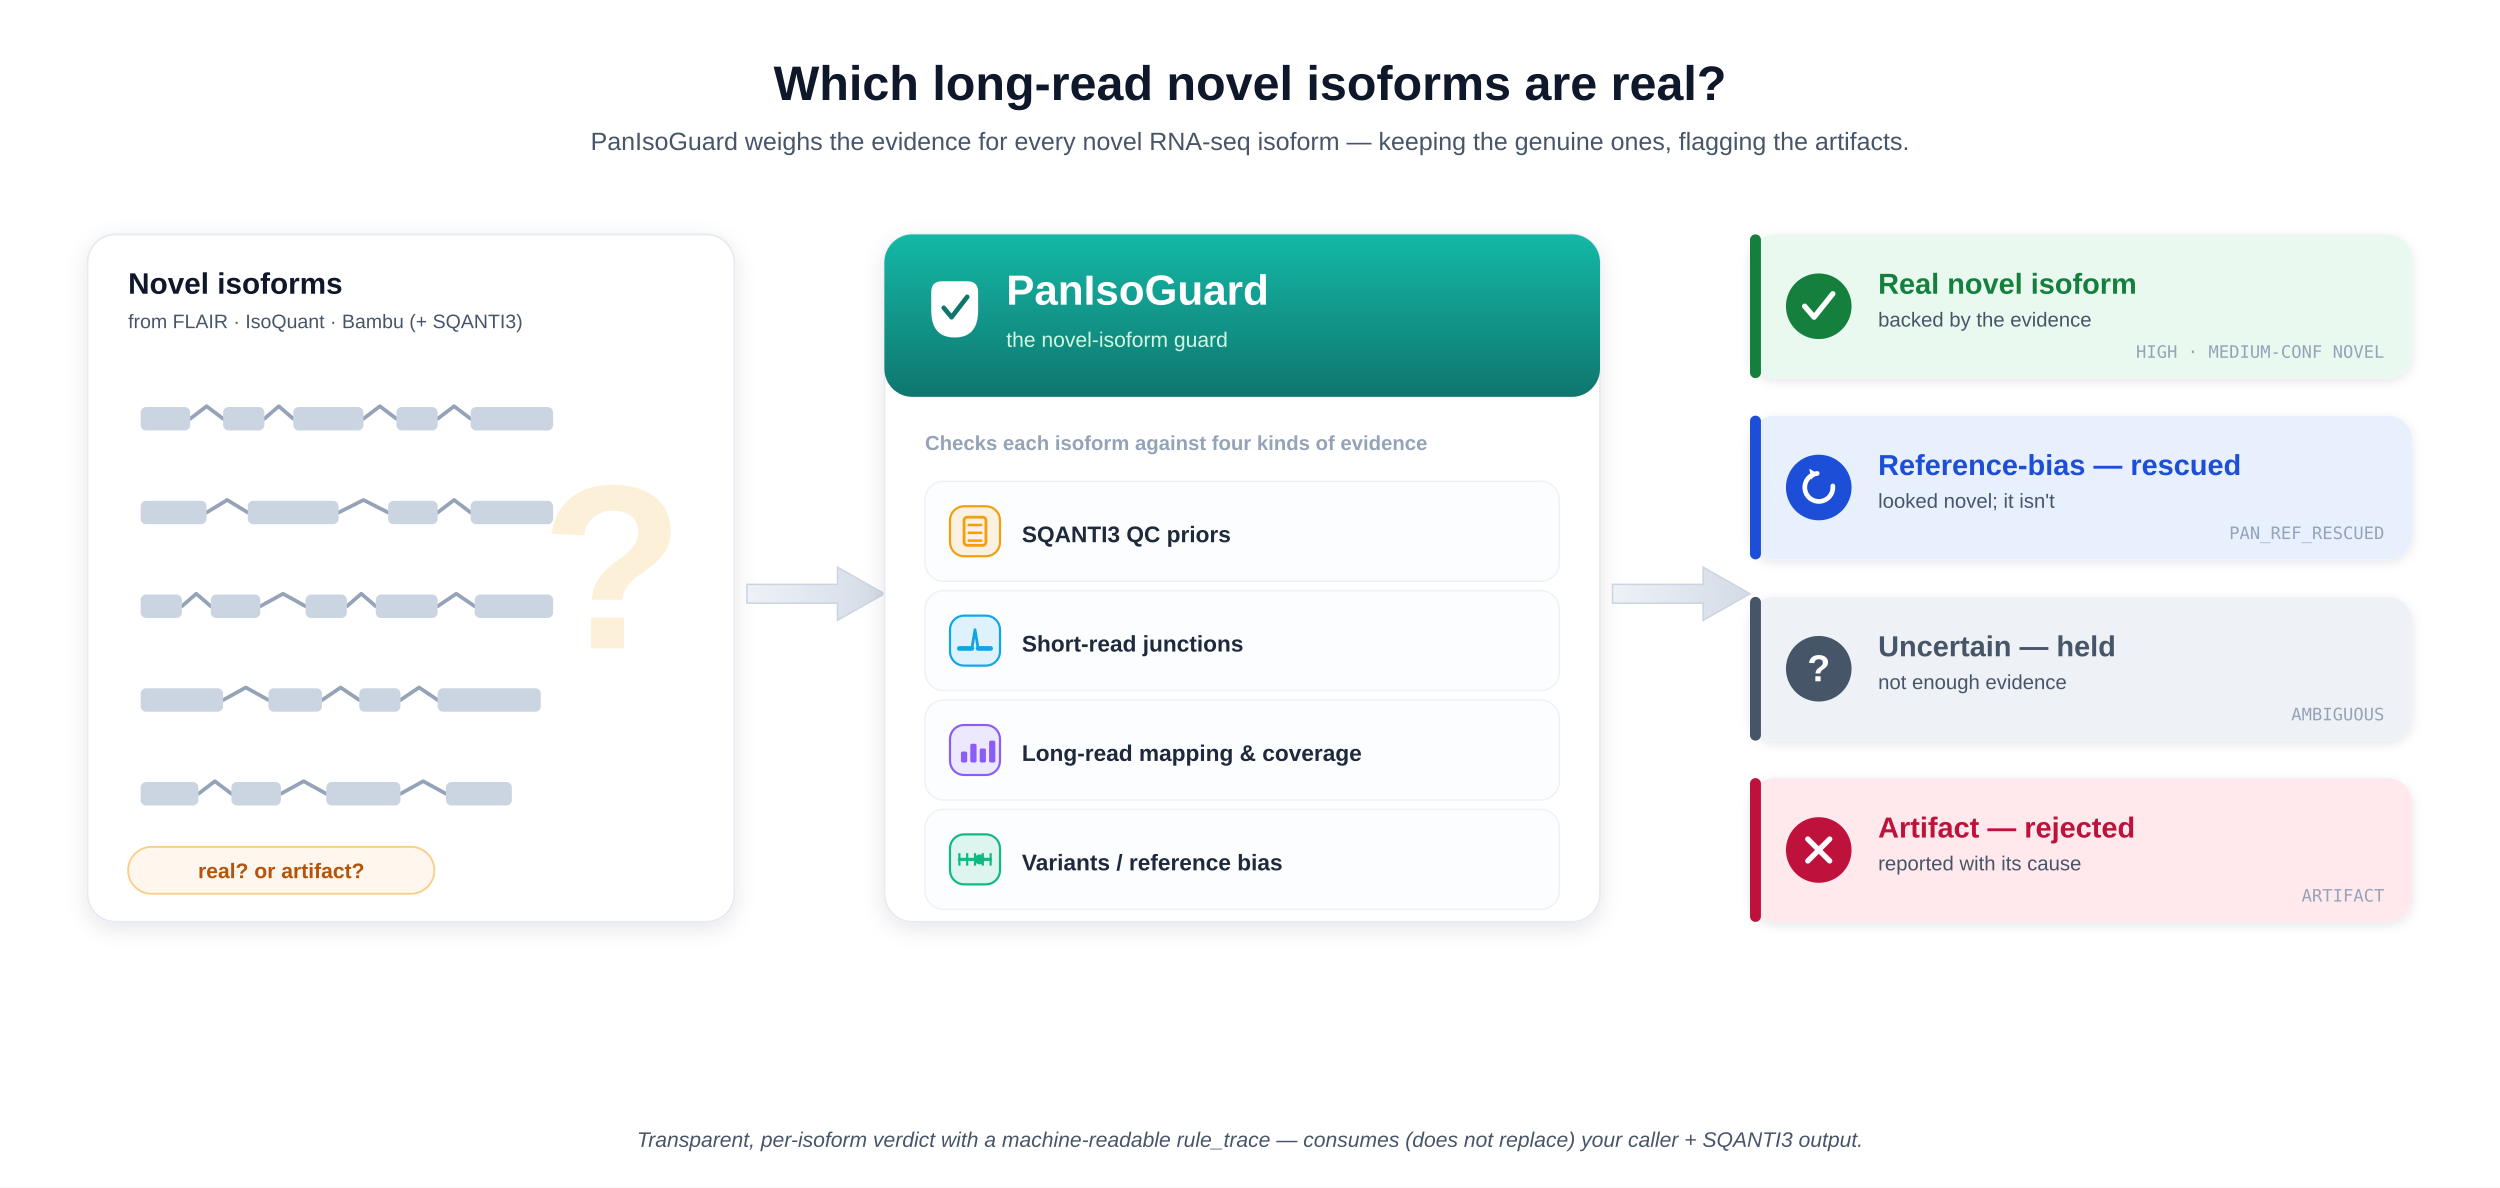
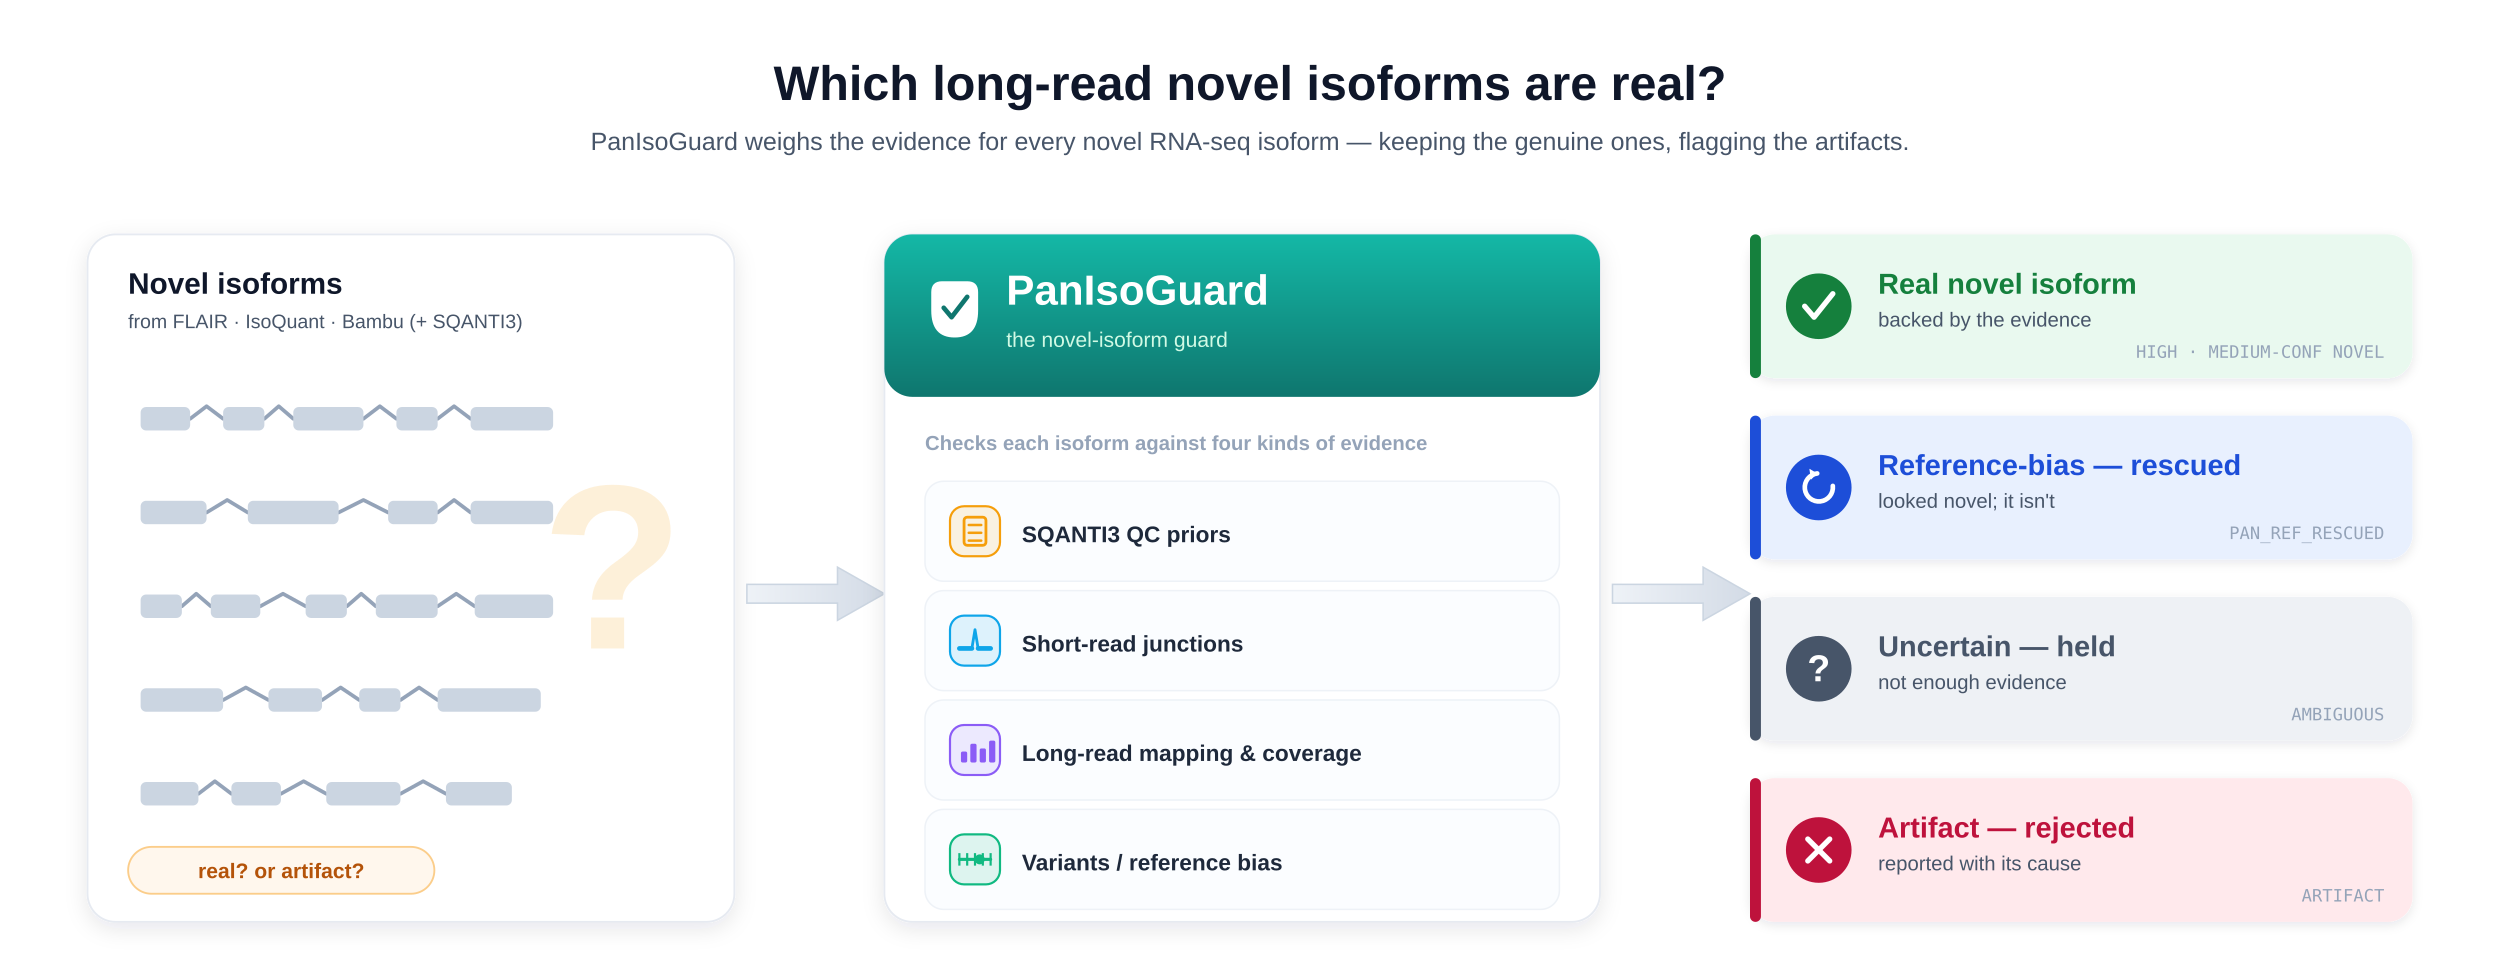
- <svg xmlns="http://www.w3.org/2000/svg" width="1600" height="760" viewBox="0 0 1600 760">
+ <svg xmlns="http://www.w3.org/2000/svg" width="1600" height="624" viewBox="0 0 1600 624">
  <defs>
    <filter id="sh" x="-30%" y="-30%" width="160%" height="160%">
      <feDropShadow dx="0" dy="4" stdDeviation="7" flood-color="#0f172a" flood-opacity="0.10" />
    </filter>
    <filter id="shS" x="-40%" y="-40%" width="180%" height="180%">
      <feDropShadow dx="0" dy="2" stdDeviation="3.5" flood-color="#0f172a" flood-opacity="0.10" />
    </filter>
    <linearGradient id="teal" x1="0" y1="0" x2="0" y2="1">
      <stop offset="0" stop-color="#14b8a6" />
      <stop offset="1" stop-color="#0f766e" />
    </linearGradient>
    <linearGradient id="ag" x1="0" y1="0" x2="1" y2="0">
      <stop offset="0" stop-color="#eef2f7" />
      <stop offset="1" stop-color="#d3dbe6" />
    </linearGradient>
  </defs>
-   <rect width="1600" height="760" fill="#ffffff" />
+   <rect width="1600" height="624" fill="#ffffff" />
  <text x="800.0" y="64" font-family="Arial, 'Liberation Sans', 'DejaVu Sans', sans-serif" font-size="31" font-weight="bold" fill="#0f172a" text-anchor="middle">Which long-read novel isoforms are real?</text>
  <text x="800.0" y="96" font-family="Arial, 'Liberation Sans', 'DejaVu Sans', sans-serif" font-size="16" font-weight="normal" fill="#475569" text-anchor="middle">PanIsoGuard weighs the evidence for every novel RNA-seq isoform — keeping the genuine ones, flagging the artifacts.</text>
  <rect x="56" y="150" width="414" height="440" rx="18" ry="18" fill="#ffffff" stroke="#e6eaf1" stroke-width="1.2" filter="url(#sh)" />
  <text x="82" y="188" font-family="Arial, 'Liberation Sans', 'DejaVu Sans', sans-serif" font-size="19" font-weight="bold" fill="#0f172a" text-anchor="start">Novel isoforms</text>
  <text x="82" y="210" font-family="Arial, 'Liberation Sans', 'DejaVu Sans', sans-serif" font-size="12.5" font-weight="normal" fill="#475569" text-anchor="start">from FLAIR · IsoQuant · Bambu (+ SQANTI3)</text>
  <polyline points="121.7,268 132.2,260.0 142.8,268" fill="none" stroke="#94a3b8" stroke-width="2.4" stroke-linejoin="round" stroke-linecap="round" />
  <polyline points="169.2,268 178.4,260.0 187.7,268" fill="none" stroke="#94a3b8" stroke-width="2.4" stroke-linejoin="round" stroke-linecap="round" />
  <polyline points="232.6,268 243.1,260.0 253.7,268" fill="none" stroke="#94a3b8" stroke-width="2.4" stroke-linejoin="round" stroke-linecap="round" />
  <polyline points="280.1,268 290.6,260.0 301.2,268" fill="none" stroke="#94a3b8" stroke-width="2.4" stroke-linejoin="round" stroke-linecap="round" />
  <rect x="90.0" y="260.5" width="31.7" height="15" rx="3.5" fill="#cbd5e1" />
  <rect x="142.8" y="260.5" width="26.4" height="15" rx="3.5" fill="#cbd5e1" />
  <rect x="187.7" y="260.5" width="44.9" height="15" rx="3.5" fill="#cbd5e1" />
  <rect x="253.7" y="260.5" width="26.4" height="15" rx="3.5" fill="#cbd5e1" />
  <rect x="301.2" y="260.5" width="52.8" height="15" rx="3.5" fill="#cbd5e1" />
  <polyline points="132.2,328 145.4,320.0 158.6,328" fill="none" stroke="#94a3b8" stroke-width="2.4" stroke-linejoin="round" stroke-linecap="round" />
  <polyline points="216.7,328 232.6,320.0 248.4,328" fill="none" stroke="#94a3b8" stroke-width="2.4" stroke-linejoin="round" stroke-linecap="round" />
  <polyline points="280.1,328 290.6,320.0 301.2,328" fill="none" stroke="#94a3b8" stroke-width="2.4" stroke-linejoin="round" stroke-linecap="round" />
  <rect x="90.0" y="320.5" width="42.2" height="15" rx="3.5" fill="#cbd5e1" />
  <rect x="158.6" y="320.5" width="58.1" height="15" rx="3.5" fill="#cbd5e1" />
  <rect x="248.4" y="320.5" width="31.7" height="15" rx="3.5" fill="#cbd5e1" />
  <rect x="301.2" y="320.5" width="52.8" height="15" rx="3.5" fill="#cbd5e1" />
  <polyline points="116.4,388 125.6,380.0 134.9,388" fill="none" stroke="#94a3b8" stroke-width="2.4" stroke-linejoin="round" stroke-linecap="round" />
  <polyline points="166.6,388 181.1,380.0 195.6,388" fill="none" stroke="#94a3b8" stroke-width="2.4" stroke-linejoin="round" stroke-linecap="round" />
  <polyline points="222.0,388 231.2,380.0 240.5,388" fill="none" stroke="#94a3b8" stroke-width="2.4" stroke-linejoin="round" stroke-linecap="round" />
  <polyline points="280.1,388 292.0,380.0 303.8,388" fill="none" stroke="#94a3b8" stroke-width="2.4" stroke-linejoin="round" stroke-linecap="round" />
  <rect x="90.0" y="380.5" width="26.4" height="15" rx="3.5" fill="#cbd5e1" />
  <rect x="134.9" y="380.5" width="31.7" height="15" rx="3.5" fill="#cbd5e1" />
  <rect x="195.6" y="380.5" width="26.4" height="15" rx="3.5" fill="#cbd5e1" />
  <rect x="240.5" y="380.5" width="39.6" height="15" rx="3.5" fill="#cbd5e1" />
  <rect x="303.8" y="380.5" width="50.2" height="15" rx="3.5" fill="#cbd5e1" />
  <polyline points="142.8,448 157.3,440.0 171.8,448" fill="none" stroke="#94a3b8" stroke-width="2.4" stroke-linejoin="round" stroke-linecap="round" />
  <polyline points="206.2,448 218.0,440.0 229.9,448" fill="none" stroke="#94a3b8" stroke-width="2.4" stroke-linejoin="round" stroke-linecap="round" />
  <polyline points="256.3,448 268.2,440.0 280.1,448" fill="none" stroke="#94a3b8" stroke-width="2.4" stroke-linejoin="round" stroke-linecap="round" />
  <rect x="90.0" y="440.5" width="52.8" height="15" rx="3.5" fill="#cbd5e1" />
  <rect x="171.8" y="440.5" width="34.3" height="15" rx="3.5" fill="#cbd5e1" />
  <rect x="229.9" y="440.5" width="26.4" height="15" rx="3.5" fill="#cbd5e1" />
  <rect x="280.1" y="440.5" width="66.0" height="15" rx="3.5" fill="#cbd5e1" />
  <polyline points="127.0,508 137.5,500.0 148.1,508" fill="none" stroke="#94a3b8" stroke-width="2.4" stroke-linejoin="round" stroke-linecap="round" />
  <polyline points="179.8,508 194.3,500.0 208.8,508" fill="none" stroke="#94a3b8" stroke-width="2.4" stroke-linejoin="round" stroke-linecap="round" />
  <polyline points="256.3,508 270.8,500.0 285.4,508" fill="none" stroke="#94a3b8" stroke-width="2.4" stroke-linejoin="round" stroke-linecap="round" />
  <rect x="90.0" y="500.5" width="37.0" height="15" rx="3.5" fill="#cbd5e1" />
  <rect x="148.1" y="500.5" width="31.7" height="15" rx="3.5" fill="#cbd5e1" />
  <rect x="208.8" y="500.5" width="47.5" height="15" rx="3.5" fill="#cbd5e1" />
  <rect x="285.4" y="500.5" width="42.2" height="15" rx="3.5" fill="#cbd5e1" />
  <text x="392" y="415" font-family="Arial, 'Liberation Sans', 'DejaVu Sans', sans-serif" font-size="150" font-weight="bold" fill="#f59e0b" text-anchor="middle" style="opacity:0.16">?</text>
  <rect x="82" y="542" width="196" height="30" rx="15" ry="15" fill="#fff7ed" stroke="#fbcd8a" stroke-width="1.2" />
  <text x="180" y="562" font-family="Arial, 'Liberation Sans', 'DejaVu Sans', sans-serif" font-size="13.5" font-weight="bold" fill="#b45309" text-anchor="middle">real?  or  artifact?</text>
  <path d="M478,374.0 L536,374.0 L536,363.0 L566,380 L536,397.0 L536,386.0 L478,386.0 Z" fill="url(#ag)" stroke="#cbd5e1" stroke-width="1" />
  <rect x="566" y="150" width="458" height="440" rx="18" ry="18" fill="#ffffff" stroke="#e6eaf1" stroke-width="1.2" filter="url(#sh)" />
  <rect x="566" y="150" width="458" height="104" rx="18" ry="18" fill="url(#teal)" />
  <path d="M596,187 Q596,180 603,180 L619,180 Q626,180 626,187 L626,198.72 Q626,216 611.0,216 Q596,216 596,198.72 Z" fill="#ffffff" />
  <polyline points="604,197 609,203 619,190" fill="none" stroke="#0f766e" stroke-width="3" stroke-linecap="round" stroke-linejoin="round" />
  <text x="644" y="195" font-family="Arial, 'Liberation Sans', 'DejaVu Sans', sans-serif" font-size="27" font-weight="bold" fill="#ffffff" text-anchor="start">PanIsoGuard</text>
  <text x="644" y="222" font-family="Arial, 'Liberation Sans', 'DejaVu Sans', sans-serif" font-size="13.5" font-weight="normal" fill="#d1fae5" text-anchor="start">the novel-isoform guard</text>
  <text x="592" y="288" font-family="Arial, 'Liberation Sans', 'DejaVu Sans', sans-serif" font-size="13" font-weight="bold" fill="#94a3b8" text-anchor="start">Checks each isoform against four kinds of evidence</text>
  <rect x="592" y="308" width="406" height="64" rx="12" ry="12" fill="#fbfdff" stroke="#eef2f7" stroke-width="1" />
  <rect x="608" y="324" width="32" height="32" rx="9" ry="9" fill="#f59e0b1f" stroke="#f59e0b" stroke-width="1.4" />
  <rect x="617" y="331" width="14" height="18" rx="2" fill="none" stroke="#f59e0b" stroke-width="1.8" />
  <line x1="620" y1="336" x2="628" y2="336" stroke="#f59e0b" stroke-width="1.6" stroke-linecap="round" />
  <line x1="620" y1="341" x2="628" y2="341" stroke="#f59e0b" stroke-width="1.6" stroke-linecap="round" />
  <line x1="620" y1="346" x2="628" y2="346" stroke="#f59e0b" stroke-width="1.6" stroke-linecap="round" />
  <text x="654" y="347" font-family="Arial, 'Liberation Sans', 'DejaVu Sans', sans-serif" font-size="14.5" font-weight="bold" fill="#1e293b" text-anchor="start">SQANTI3 QC priors</text>
  <rect x="592" y="378" width="406" height="64" rx="12" ry="12" fill="#fbfdff" stroke="#eef2f7" stroke-width="1" />
  <rect x="608" y="394" width="32" height="32" rx="9" ry="9" fill="#0ea5e91f" stroke="#0ea5e9" stroke-width="1.4" />
  <line x1="614" y1="415" x2="622" y2="415" stroke="#0ea5e9" stroke-width="3" stroke-linecap="round" />
  <line x1="626" y1="415" x2="634" y2="415" stroke="#0ea5e9" stroke-width="3" stroke-linecap="round" />
  <polyline points="622,415 624,403 626,415" fill="none" stroke="#0ea5e9" stroke-width="1.8" stroke-linejoin="round" />
  <text x="654" y="417" font-family="Arial, 'Liberation Sans', 'DejaVu Sans', sans-serif" font-size="14.5" font-weight="bold" fill="#1e293b" text-anchor="start">Short-read junctions</text>
  <rect x="592" y="448" width="406" height="64" rx="12" ry="12" fill="#fbfdff" stroke="#eef2f7" stroke-width="1" />
  <rect x="608" y="464" width="32" height="32" rx="9" ry="9" fill="#8b5cf61f" stroke="#8b5cf6" stroke-width="1.4" />
  <rect x="615" y="481" width="4" height="7" rx="1" fill="#8b5cf6" />
  <rect x="621" y="476" width="4" height="12" rx="1" fill="#8b5cf6" />
  <rect x="627" y="479" width="4" height="9" rx="1" fill="#8b5cf6" />
  <rect x="633" y="474" width="4" height="14" rx="1" fill="#8b5cf6" />
  <text x="654" y="487" font-family="Arial, 'Liberation Sans', 'DejaVu Sans', sans-serif" font-size="14.5" font-weight="bold" fill="#1e293b" text-anchor="start">Long-read mapping &amp; coverage</text>
  <rect x="592" y="518" width="406" height="64" rx="12" ry="12" fill="#fbfdff" stroke="#eef2f7" stroke-width="1" />
  <rect x="608" y="534" width="32" height="32" rx="9" ry="9" fill="#10b9811f" stroke="#10b981" stroke-width="1.4" />
  <line x1="614" y1="550" x2="634" y2="550" stroke="#10b981" stroke-width="2" stroke-linecap="round" />
  <line x1="614" y1="546" x2="614" y2="554" stroke="#10b981" stroke-width="1.4" />
  <line x1="619" y1="546" x2="619" y2="554" stroke="#10b981" stroke-width="1.4" />
  <line x1="624" y1="546" x2="624" y2="554" stroke="#10b981" stroke-width="1.4" />
  <line x1="629" y1="546" x2="629" y2="554" stroke="#10b981" stroke-width="1.4" />
  <line x1="634" y1="546" x2="634" y2="554" stroke="#10b981" stroke-width="1.4" />
  <circle cx="627" cy="550" r="3.2" fill="#10b981" />
  <text x="654" y="557" font-family="Arial, 'Liberation Sans', 'DejaVu Sans', sans-serif" font-size="14.5" font-weight="bold" fill="#1e293b" text-anchor="start">Variants / reference bias</text>
  <path d="M1032,374.0 L1090,374.0 L1090,363.0 L1120,380 L1090,397.0 L1090,386.0 L1032,386.0 Z" fill="url(#ag)" stroke="#cbd5e1" stroke-width="1" />
  <rect x="1120" y="150" width="424" height="92" rx="16" ry="16" fill="#e9f9ef" filter="url(#shS)" />
  <rect x="1120" y="150" width="7" height="92" rx="3.5" ry="3.5" fill="#15803d" />
  <circle cx="1164" cy="196.0" r="21" fill="#15803d" />
  <polyline points="1155,196.0 1161,203.0 1173,188.0" fill="none" stroke="#fff" stroke-width="3.4" stroke-linecap="round" stroke-linejoin="round" />
  <text x="1202" y="188" font-family="Arial, 'Liberation Sans', 'DejaVu Sans', sans-serif" font-size="18.5" font-weight="bold" fill="#15803d" text-anchor="start">Real novel isoform</text>
  <text x="1202" y="209" font-family="Arial, 'Liberation Sans', 'DejaVu Sans', sans-serif" font-size="13" font-weight="normal" fill="#475569" text-anchor="start">backed by the evidence</text>
  <text x="1526" y="229" font-family="Arial, 'Liberation Sans', 'DejaVu Sans', sans-serif" font-size="11" font-weight="normal" fill="#94a3b8" text-anchor="end" style="font-family:'DejaVu Sans Mono',monospace">HIGH · MEDIUM-CONF NOVEL</text>
  <rect x="1120" y="266" width="424" height="92" rx="16" ry="16" fill="#e8f0fe" filter="url(#shS)" />
  <rect x="1120" y="266" width="7" height="92" rx="3.5" ry="3.5" fill="#1d4ed8" />
  <circle cx="1164" cy="312.0" r="21" fill="#1d4ed8" />
  <path d="M1163,303.0 A 9 9 0 1 0 1173,311.0" fill="none" stroke="#fff" stroke-width="3" stroke-linecap="round" />
  <path d="M1163,303.0 l -5,-3 l 1,7 z" fill="#fff" />
  <text x="1202" y="304" font-family="Arial, 'Liberation Sans', 'DejaVu Sans', sans-serif" font-size="18.5" font-weight="bold" fill="#1d4ed8" text-anchor="start">Reference-bias — rescued</text>
  <text x="1202" y="325" font-family="Arial, 'Liberation Sans', 'DejaVu Sans', sans-serif" font-size="13" font-weight="normal" fill="#475569" text-anchor="start">looked novel; it isn't</text>
  <text x="1526" y="345" font-family="Arial, 'Liberation Sans', 'DejaVu Sans', sans-serif" font-size="11" font-weight="normal" fill="#94a3b8" text-anchor="end" style="font-family:'DejaVu Sans Mono',monospace">PAN_REF_RESCUED</text>
  <rect x="1120" y="382" width="424" height="92" rx="16" ry="16" fill="#eef1f5" filter="url(#shS)" />
  <rect x="1120" y="382" width="7" height="92" rx="3.5" ry="3.5" fill="#475569" />
  <circle cx="1164" cy="428.0" r="21" fill="#475569" />
  <text x="1164" y="436.0" font-family="Arial, 'Liberation Sans', 'DejaVu Sans', sans-serif" font-size="24" font-weight="bold" fill="#fff" text-anchor="middle">?</text>
  <text x="1202" y="420" font-family="Arial, 'Liberation Sans', 'DejaVu Sans', sans-serif" font-size="18.5" font-weight="bold" fill="#475569" text-anchor="start">Uncertain — held</text>
  <text x="1202" y="441" font-family="Arial, 'Liberation Sans', 'DejaVu Sans', sans-serif" font-size="13" font-weight="normal" fill="#475569" text-anchor="start">not enough evidence</text>
  <text x="1526" y="461" font-family="Arial, 'Liberation Sans', 'DejaVu Sans', sans-serif" font-size="11" font-weight="normal" fill="#94a3b8" text-anchor="end" style="font-family:'DejaVu Sans Mono',monospace">AMBIGUOUS</text>
  <rect x="1120" y="498" width="424" height="92" rx="16" ry="16" fill="#ffe9ec" filter="url(#shS)" />
  <rect x="1120" y="498" width="7" height="92" rx="3.5" ry="3.5" fill="#be123c" />
  <circle cx="1164" cy="544.0" r="21" fill="#be123c" />
  <line x1="1157" y1="537.0" x2="1171" y2="551.0" stroke="#fff" stroke-width="3.4" stroke-linecap="round" />
  <line x1="1171" y1="537.0" x2="1157" y2="551.0" stroke="#fff" stroke-width="3.4" stroke-linecap="round" />
  <text x="1202" y="536" font-family="Arial, 'Liberation Sans', 'DejaVu Sans', sans-serif" font-size="18.5" font-weight="bold" fill="#be123c" text-anchor="start">Artifact — rejected</text>
  <text x="1202" y="557" font-family="Arial, 'Liberation Sans', 'DejaVu Sans', sans-serif" font-size="13" font-weight="normal" fill="#475569" text-anchor="start">reported with its cause</text>
  <text x="1526" y="577" font-family="Arial, 'Liberation Sans', 'DejaVu Sans', sans-serif" font-size="11" font-weight="normal" fill="#94a3b8" text-anchor="end" style="font-family:'DejaVu Sans Mono',monospace">ARTIFACT</text>
-   <text x="800.0" y="734" font-family="Arial, 'Liberation Sans', 'DejaVu Sans', sans-serif" font-size="13.5" font-weight="normal" fill="#475569" text-anchor="middle" style="font-style:italic">Transparent, per-isoform verdict with a machine-readable  rule_trace  —  consumes (does not replace) your caller + SQANTI3 output.</text>
</svg>
